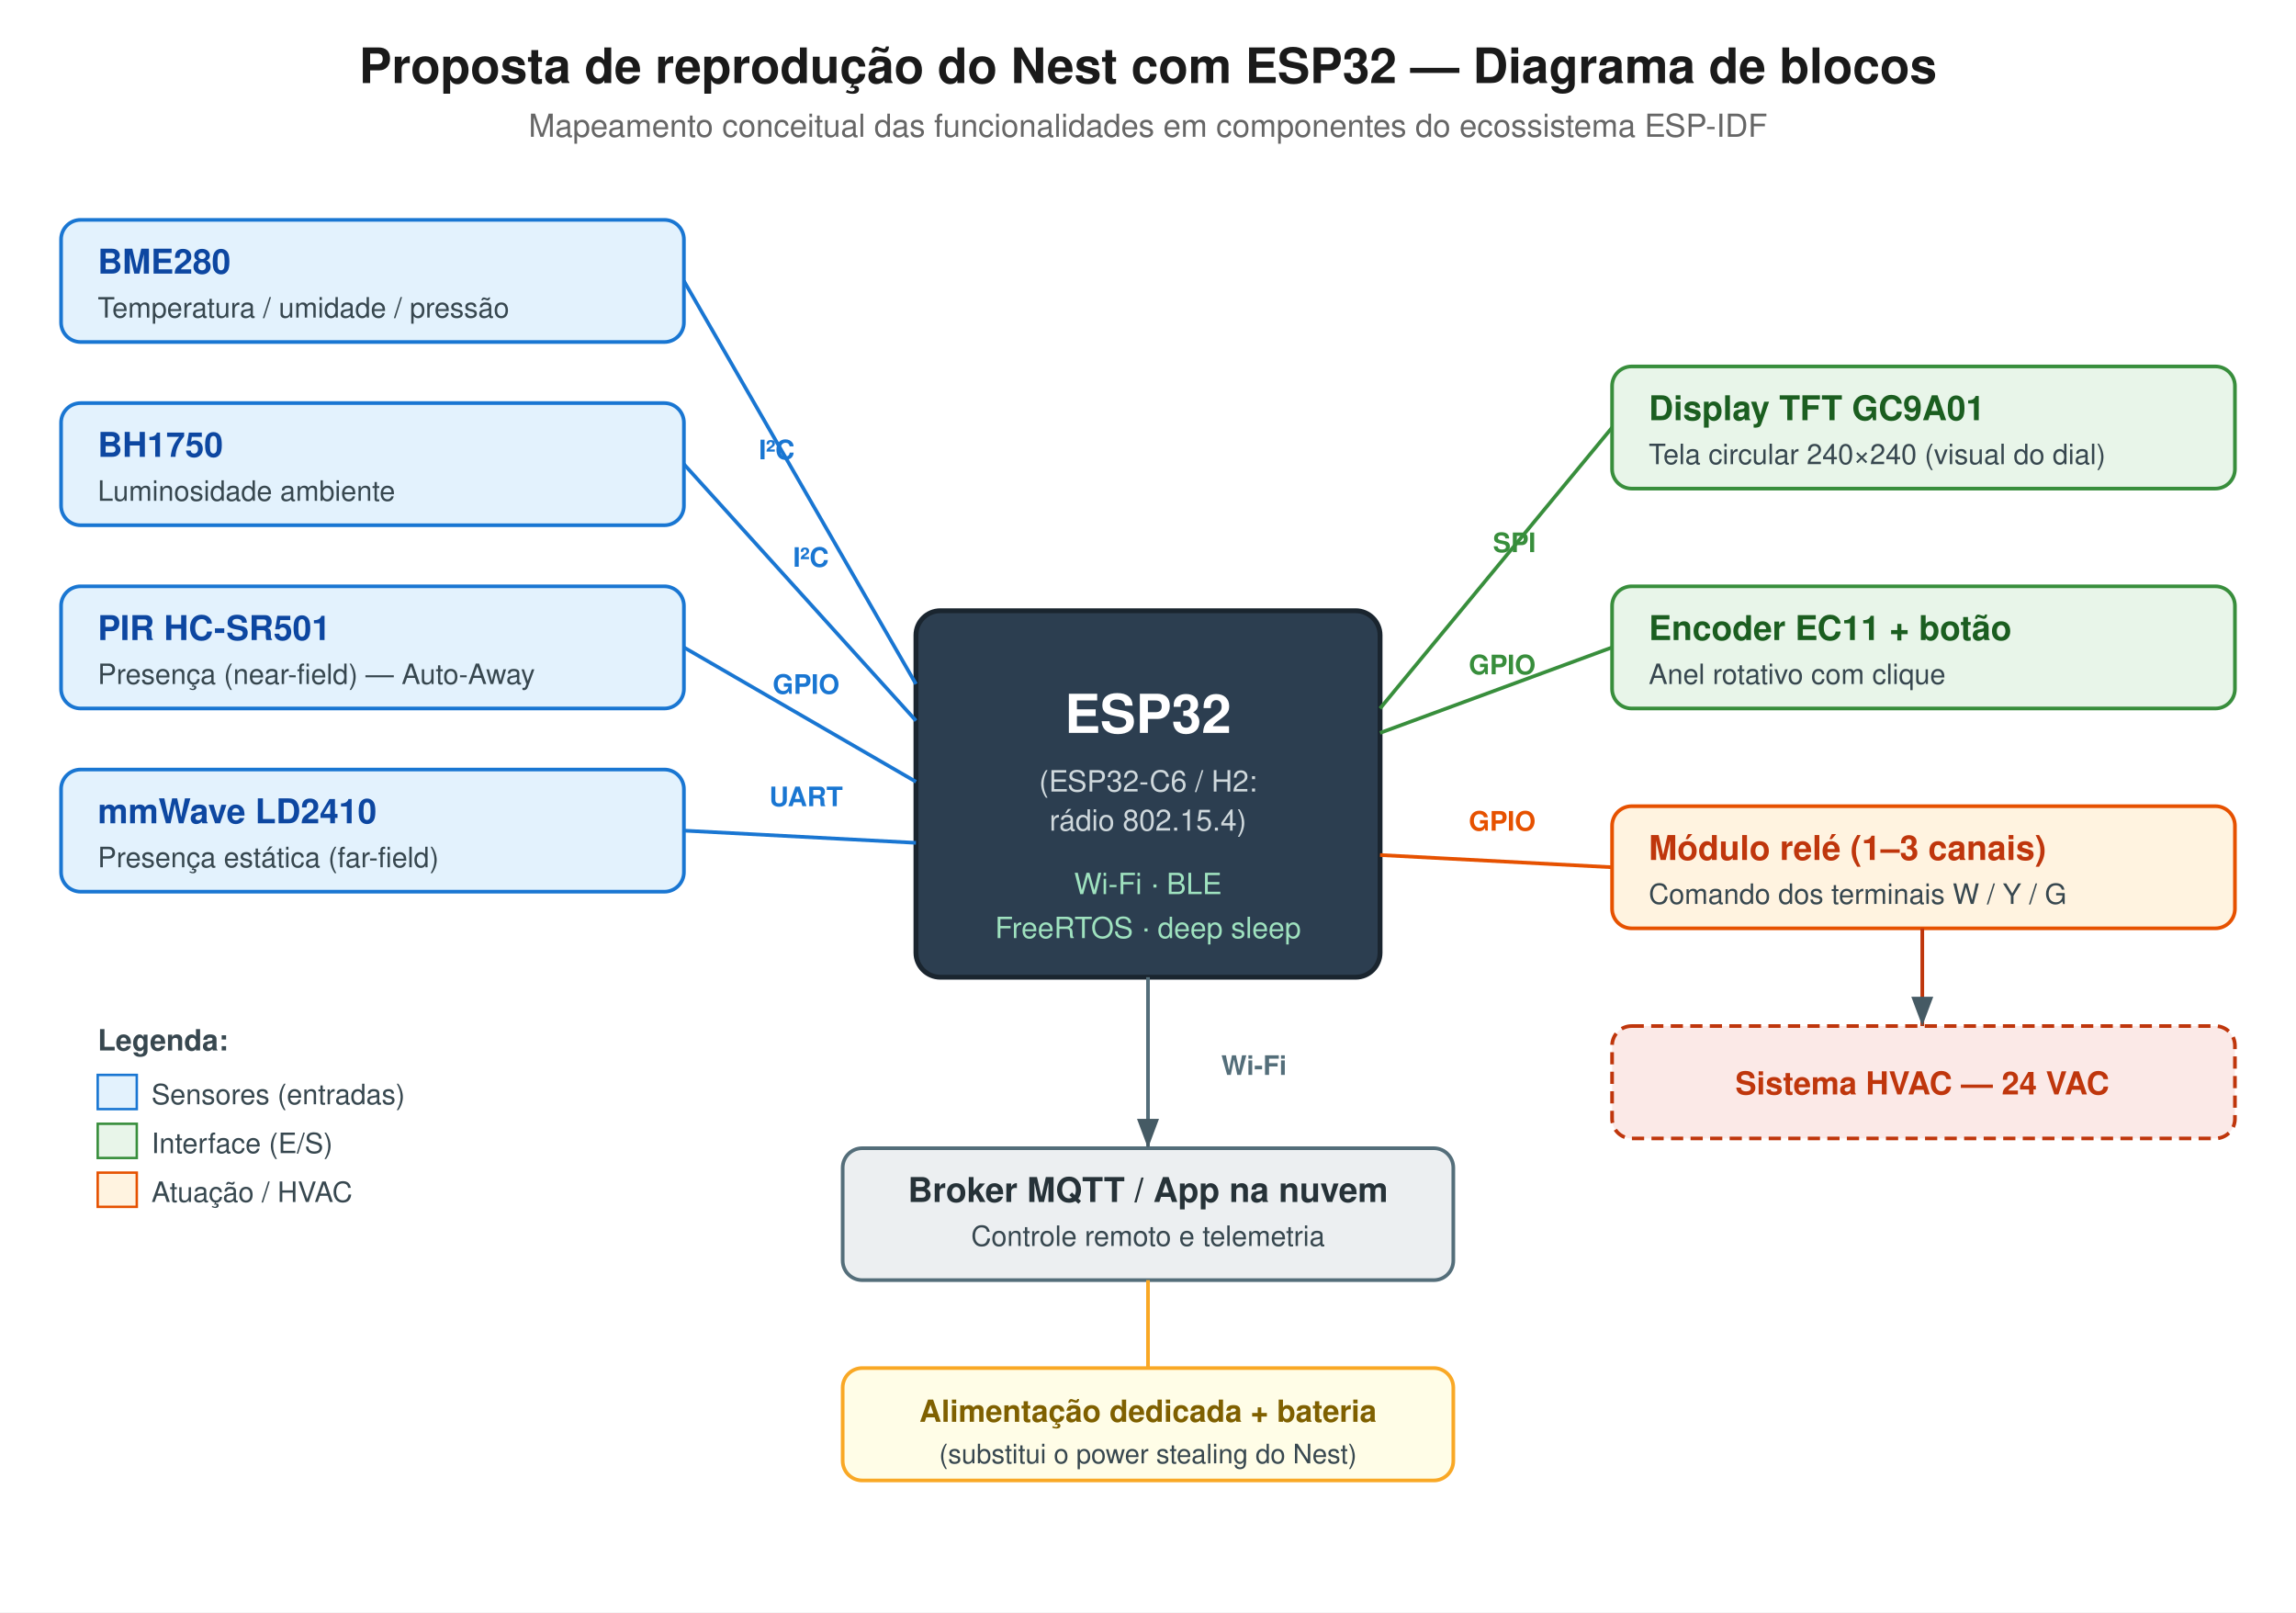
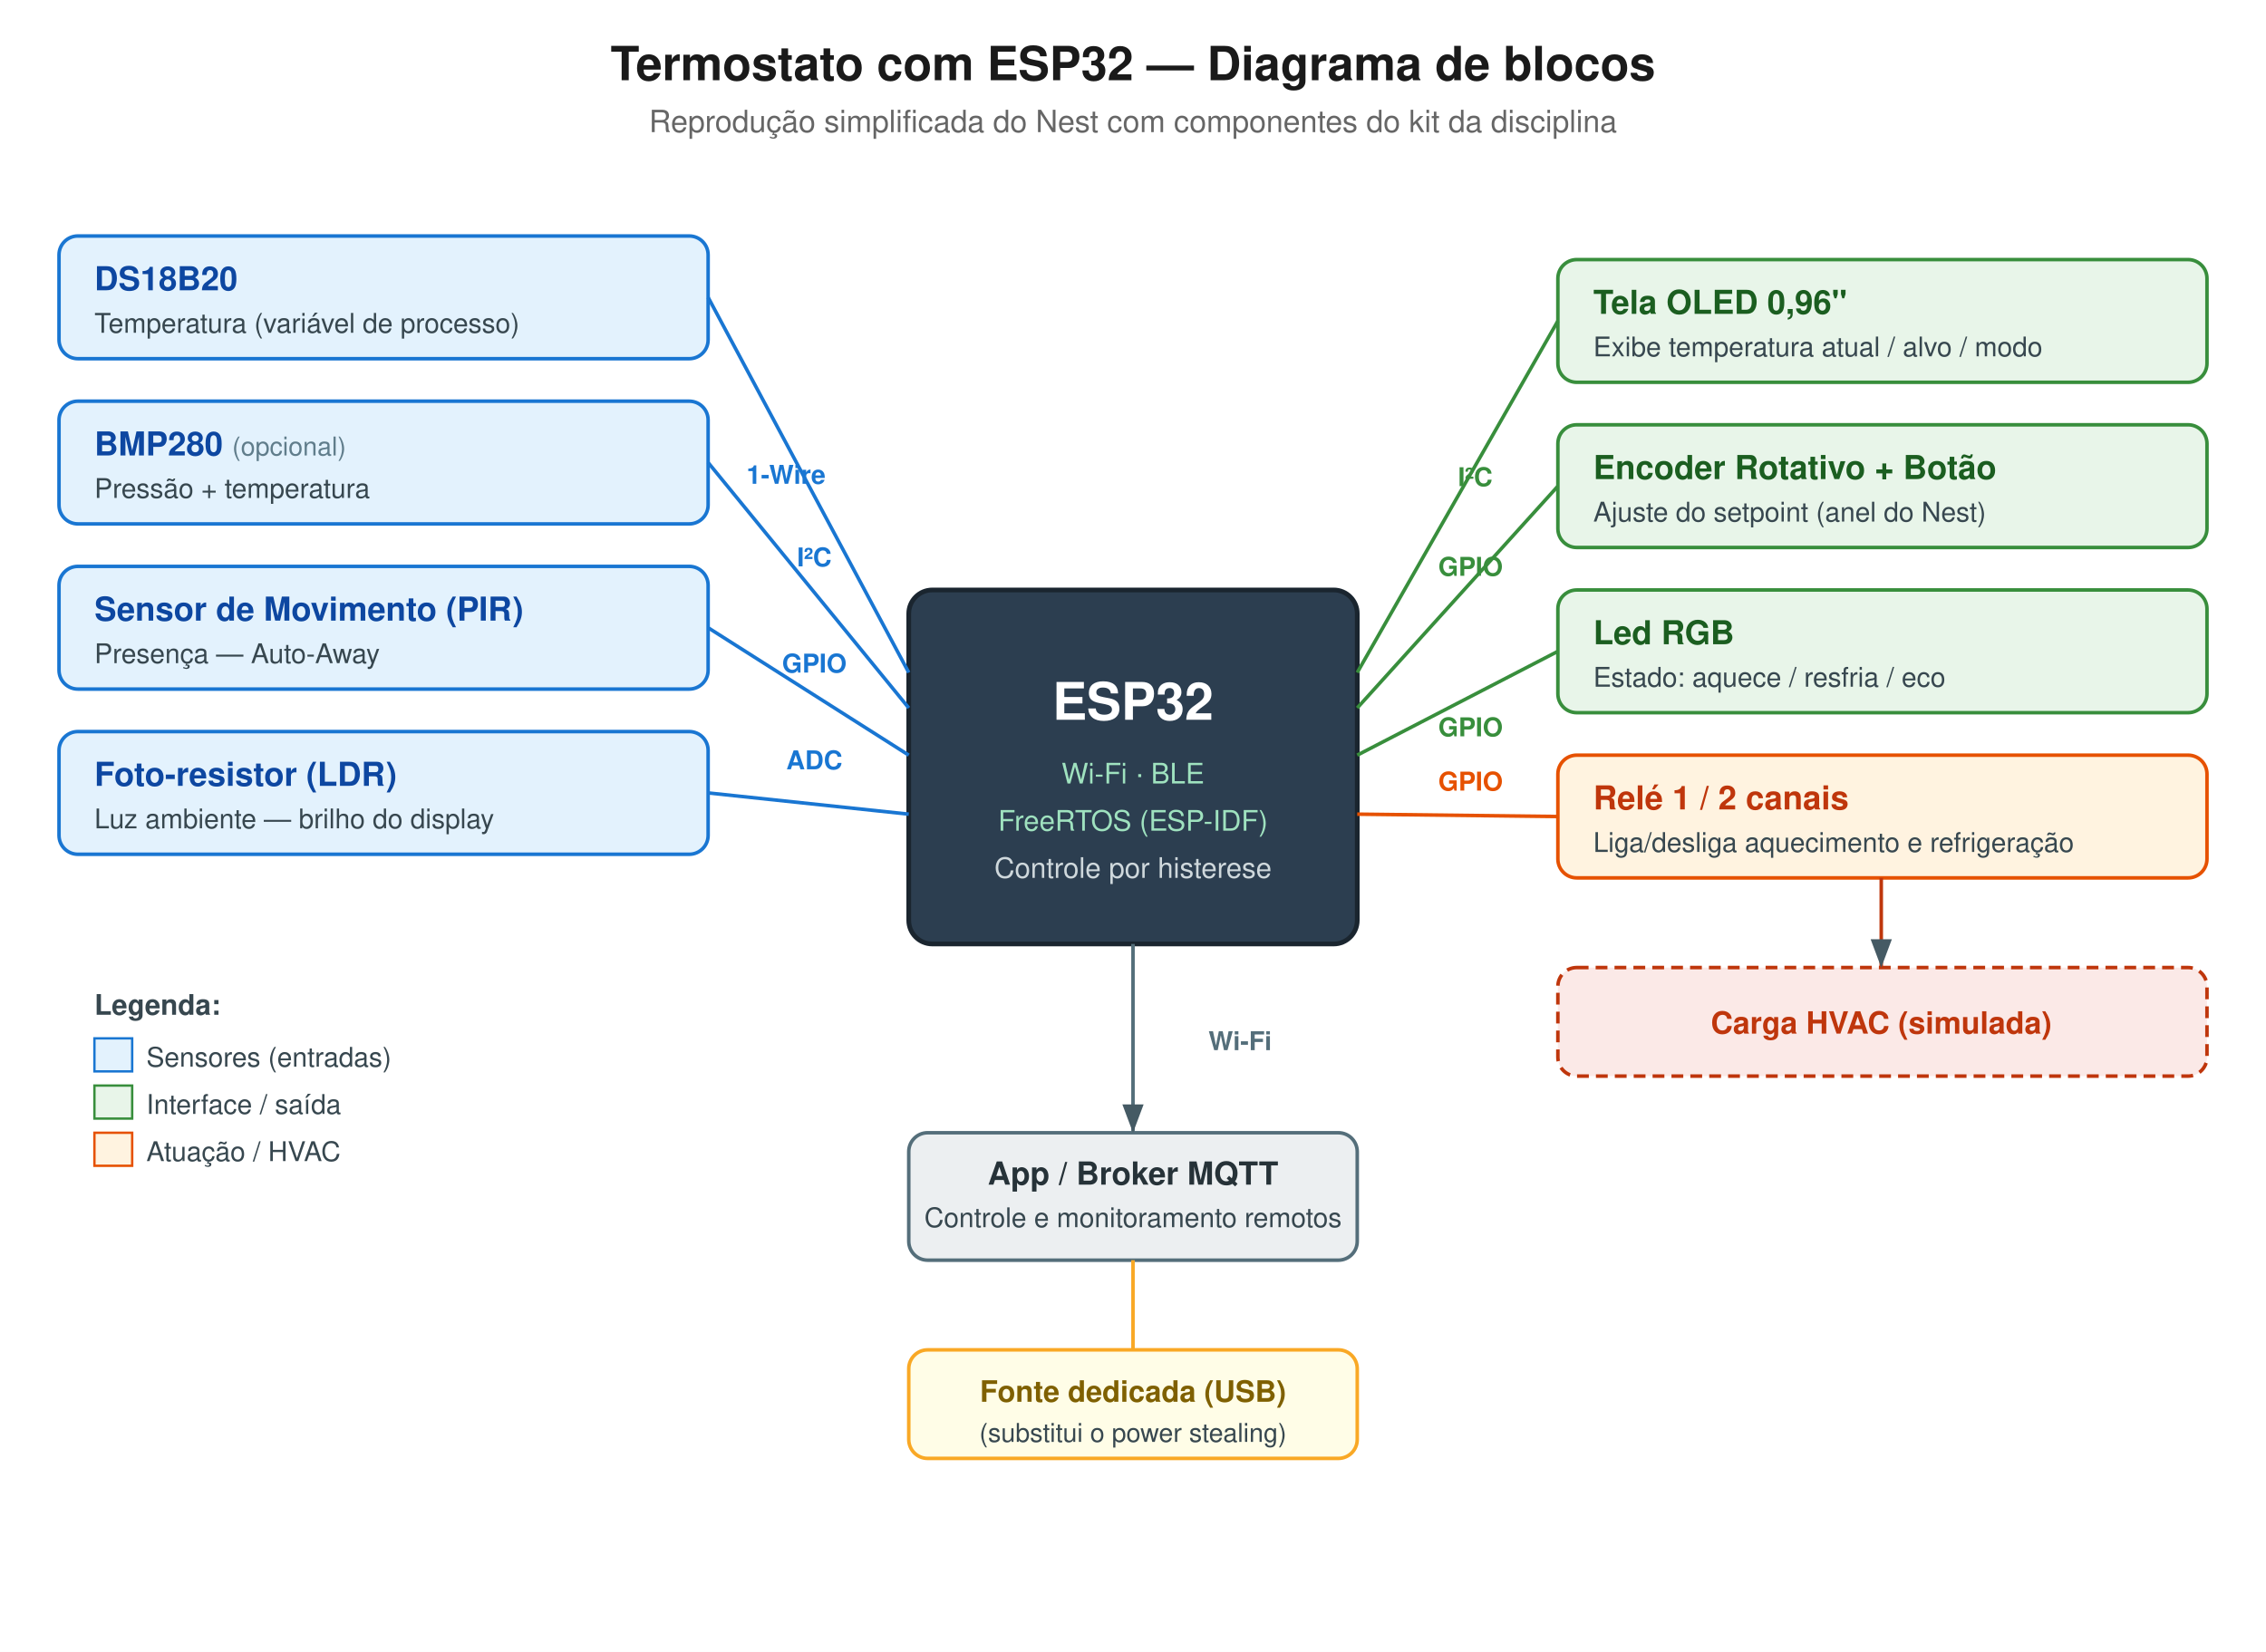
- <svg xmlns="http://www.w3.org/2000/svg" width="940" height="660" viewBox="0 0 940 660" font-family="Helvetica, Arial, sans-serif">
-   <rect width="940" height="660" fill="#ffffff" />
-   <text x="470" y="34" text-anchor="middle" font-size="20" font-weight="bold" fill="#1a1a1a">Proposta de reprodução do Nest com ESP32 — Diagrama de blocos</text>
-   <text x="470" y="56" text-anchor="middle" font-size="13" fill="#666666">Mapeamento conceitual das funcionalidades em componentes do ecossistema ESP-IDF</text>
-   <rect x="375" y="250" width="190" height="150" rx="10" fill="#2c3e50" stroke="#1a252f" stroke-width="2" />
-   <text x="470" y="300" text-anchor="middle" font-size="22" font-weight="bold" fill="#ffffff">ESP32</text>
-   <text x="470" y="324" text-anchor="middle" font-size="12" fill="#cfd8dc">(ESP32-C6 / H2:</text>
-   <text x="470" y="340" text-anchor="middle" font-size="12" fill="#cfd8dc">rádio 802.15.4)</text>
-   <text x="470" y="366" text-anchor="middle" font-size="12" fill="#9fe2bf">Wi-Fi · BLE</text>
-   <text x="470" y="384" text-anchor="middle" font-size="12" fill="#9fe2bf">FreeRTOS · deep sleep</text>
-   <rect x="25" y="90" width="255" height="50" rx="8" fill="#e3f2fd" stroke="#1976d2" stroke-width="1.5" />
-   <text x="40" y="112" font-size="14" font-weight="bold" fill="#0d47a1">BME280</text>
-   <text x="40" y="130" font-size="11.5" fill="#37474f">Temperatura / umidade / pressão</text>
-   <line x1="280" y1="115" x2="375" y2="280" stroke="#1976d2" stroke-width="1.5" />
-   <text x="318" y="188" text-anchor="middle" font-size="11" fill="#1976d2" font-weight="bold">I²C</text>
-   <rect x="25" y="165" width="255" height="50" rx="8" fill="#e3f2fd" stroke="#1976d2" stroke-width="1.5" />
-   <text x="40" y="187" font-size="14" font-weight="bold" fill="#0d47a1">BH1750</text>
-   <text x="40" y="205" font-size="11.5" fill="#37474f">Luminosidade ambiente</text>
-   <line x1="280" y1="190" x2="375" y2="295" stroke="#1976d2" stroke-width="1.5" />
-   <text x="332" y="232" text-anchor="middle" font-size="11" fill="#1976d2" font-weight="bold">I²C</text>
-   <rect x="25" y="240" width="255" height="50" rx="8" fill="#e3f2fd" stroke="#1976d2" stroke-width="1.5" />
-   <text x="40" y="262" font-size="14" font-weight="bold" fill="#0d47a1">PIR HC-SR501</text>
-   <text x="40" y="280" font-size="11.5" fill="#37474f">Presença (near-field) — Auto-Away</text>
-   <line x1="280" y1="265" x2="375" y2="320" stroke="#1976d2" stroke-width="1.5" />
-   <text x="330" y="284" text-anchor="middle" font-size="11" fill="#1976d2" font-weight="bold">GPIO</text>
-   <rect x="25" y="315" width="255" height="50" rx="8" fill="#e3f2fd" stroke="#1976d2" stroke-width="1.5" />
-   <text x="40" y="337" font-size="14" font-weight="bold" fill="#0d47a1">mmWave LD2410</text>
-   <text x="40" y="355" font-size="11.5" fill="#37474f">Presença estática (far-field)</text>
-   <line x1="280" y1="340" x2="375" y2="345" stroke="#1976d2" stroke-width="1.5" />
-   <text x="330" y="330" text-anchor="middle" font-size="11" fill="#1976d2" font-weight="bold">UART</text>
-   <rect x="660" y="150" width="255" height="50" rx="8" fill="#e8f5e9" stroke="#388e3c" stroke-width="1.5" />
-   <text x="675" y="172" font-size="14" font-weight="bold" fill="#1b5e20">Display TFT GC9A01</text>
-   <text x="675" y="190" font-size="11.5" fill="#37474f">Tela circular 240×240 (visual do dial)</text>
-   <line x1="565" y1="290" x2="660" y2="175" stroke="#388e3c" stroke-width="1.5" />
-   <text x="620" y="226" text-anchor="middle" font-size="11" fill="#388e3c" font-weight="bold">SPI</text>
-   <rect x="660" y="240" width="255" height="50" rx="8" fill="#e8f5e9" stroke="#388e3c" stroke-width="1.5" />
-   <text x="675" y="262" font-size="14" font-weight="bold" fill="#1b5e20">Encoder EC11 + botão</text>
-   <text x="675" y="280" font-size="11.5" fill="#37474f">Anel rotativo com clique</text>
-   <line x1="565" y1="300" x2="660" y2="265" stroke="#388e3c" stroke-width="1.5" />
-   <text x="615" y="276" text-anchor="middle" font-size="11" fill="#388e3c" font-weight="bold">GPIO</text>
-   <rect x="660" y="330" width="255" height="50" rx="8" fill="#fff3e0" stroke="#e65100" stroke-width="1.5" />
-   <text x="675" y="352" font-size="14" font-weight="bold" fill="#bf360c">Módulo relé (1–3 canais)</text>
-   <text x="675" y="370" font-size="11.5" fill="#37474f">Comando dos terminais W / Y / G</text>
-   <line x1="565" y1="350" x2="660" y2="355" stroke="#e65100" stroke-width="1.5" />
-   <text x="615" y="340" text-anchor="middle" font-size="11" fill="#e65100" font-weight="bold">GPIO</text>
-   <rect x="660" y="420" width="255" height="46" rx="8" fill="#fbe9e7" stroke="#bf360c" stroke-width="1.5" stroke-dasharray="5,3" />
-   <text x="787" y="448" text-anchor="middle" font-size="13" font-weight="bold" fill="#bf360c">Sistema HVAC — 24 VAC</text>
-   <line x1="787" y1="380" x2="787" y2="420" stroke="#bf360c" stroke-width="1.5" marker-end="url(#arrow)" />
-   <rect x="345" y="470" width="250" height="54" rx="8" fill="#eceff1" stroke="#546e7a" stroke-width="1.5" />
-   <text x="470" y="492" text-anchor="middle" font-size="14" font-weight="bold" fill="#263238">Broker MQTT / App na nuvem</text>
-   <text x="470" y="510" text-anchor="middle" font-size="11.5" fill="#37474f">Controle remoto e telemetria</text>
-   <line x1="470" y1="400" x2="470" y2="470" stroke="#546e7a" stroke-width="1.5" marker-end="url(#arrow)" />
-   <text x="500" y="440" font-size="11" fill="#546e7a" font-weight="bold">Wi-Fi</text>
-   <rect x="345" y="560" width="250" height="46" rx="8" fill="#fffde7" stroke="#f9a825" stroke-width="1.5" />
-   <text x="470" y="582" text-anchor="middle" font-size="12.5" font-weight="bold" fill="#7f6000">Alimentação dedicada + bateria</text>
-   <text x="470" y="599" text-anchor="middle" font-size="11" fill="#37474f">(substitui o power stealing do Nest)</text>
-   <line x1="470" y1="524" x2="470" y2="560" stroke="#f9a825" stroke-width="1.5" />
+ <svg xmlns="http://www.w3.org/2000/svg" width="960" height="700" viewBox="0 0 960 700" font-family="Helvetica, Arial, sans-serif">
+   <rect width="960" height="700" fill="#ffffff" />
+   <text x="480" y="34" text-anchor="middle" font-size="20" font-weight="bold" fill="#1a1a1a">Termostato com ESP32 — Diagrama de blocos</text>
+   <text x="480" y="56" text-anchor="middle" font-size="13" fill="#666666">Reprodução simplificada do Nest com componentes do kit da disciplina</text>
+   <rect x="385" y="250" width="190" height="150" rx="10" fill="#2c3e50" stroke="#1a252f" stroke-width="2" />
+   <text x="480" y="305" text-anchor="middle" font-size="22" font-weight="bold" fill="#ffffff">ESP32</text>
+   <text x="480" y="332" text-anchor="middle" font-size="12" fill="#9fe2bf">Wi-Fi · BLE</text>
+   <text x="480" y="352" text-anchor="middle" font-size="12" fill="#9fe2bf">FreeRTOS (ESP-IDF)</text>
+   <text x="480" y="372" text-anchor="middle" font-size="12" fill="#cfd8dc">Controle por histerese</text>
+   <rect x="25" y="100" width="275" height="52" rx="8" fill="#e3f2fd" stroke="#1976d2" stroke-width="1.5" />
+   <text x="40" y="123" font-size="14" font-weight="bold" fill="#0d47a1">DS18B20</text>
+   <text x="40" y="141" font-size="11.5" fill="#37474f">Temperatura (variável de processo)</text>
+   <line x1="300" y1="126" x2="385" y2="285" stroke="#1976d2" stroke-width="1.5" />
+   <text x="333" y="205" text-anchor="middle" font-size="11" fill="#1976d2" font-weight="bold">1-Wire</text>
+   <rect x="25" y="170" width="275" height="52" rx="8" fill="#e3f2fd" stroke="#1976d2" stroke-width="1.5" />
+   <text x="40" y="193" font-size="14" font-weight="bold" fill="#0d47a1">BMP280 <tspan font-weight="normal" font-size="11" fill="#607d8b">(opcional)</tspan>
+   </text>
+   <text x="40" y="211" font-size="11.5" fill="#37474f">Pressão + temperatura</text>
+   <line x1="300" y1="196" x2="385" y2="300" stroke="#1976d2" stroke-width="1.5" />
+   <text x="345" y="240" text-anchor="middle" font-size="11" fill="#1976d2" font-weight="bold">I²C</text>
+   <rect x="25" y="240" width="275" height="52" rx="8" fill="#e3f2fd" stroke="#1976d2" stroke-width="1.5" />
+   <text x="40" y="263" font-size="14" font-weight="bold" fill="#0d47a1">Sensor de Movimento (PIR)</text>
+   <text x="40" y="281" font-size="11.5" fill="#37474f">Presença — Auto-Away</text>
+   <line x1="300" y1="266" x2="385" y2="320" stroke="#1976d2" stroke-width="1.5" />
+   <text x="345" y="285" text-anchor="middle" font-size="11" fill="#1976d2" font-weight="bold">GPIO</text>
+   <rect x="25" y="310" width="275" height="52" rx="8" fill="#e3f2fd" stroke="#1976d2" stroke-width="1.5" />
+   <text x="40" y="333" font-size="14" font-weight="bold" fill="#0d47a1">Foto-resistor (LDR)</text>
+   <text x="40" y="351" font-size="11.5" fill="#37474f">Luz ambiente — brilho do display</text>
+   <line x1="300" y1="336" x2="385" y2="345" stroke="#1976d2" stroke-width="1.5" />
+   <text x="345" y="326" text-anchor="middle" font-size="11" fill="#1976d2" font-weight="bold">ADC</text>
+   <rect x="660" y="110" width="275" height="52" rx="8" fill="#e8f5e9" stroke="#388e3c" stroke-width="1.5" />
+   <text x="675" y="133" font-size="14" font-weight="bold" fill="#1b5e20">Tela OLED 0,96"</text>
+   <text x="675" y="151" font-size="11.5" fill="#37474f">Exibe temperatura atual / alvo / modo</text>
+   <line x1="575" y1="285" x2="660" y2="136" stroke="#388e3c" stroke-width="1.5" />
+   <text x="625" y="206" text-anchor="middle" font-size="11" fill="#388e3c" font-weight="bold">I²C</text>
+   <rect x="660" y="180" width="275" height="52" rx="8" fill="#e8f5e9" stroke="#388e3c" stroke-width="1.5" />
+   <text x="675" y="203" font-size="14" font-weight="bold" fill="#1b5e20">Encoder Rotativo + Botão</text>
+   <text x="675" y="221" font-size="11.5" fill="#37474f">Ajuste do setpoint (anel do Nest)</text>
+   <line x1="575" y1="300" x2="660" y2="206" stroke="#388e3c" stroke-width="1.5" />
+   <text x="623" y="244" text-anchor="middle" font-size="11" fill="#388e3c" font-weight="bold">GPIO</text>
+   <rect x="660" y="250" width="275" height="52" rx="8" fill="#e8f5e9" stroke="#388e3c" stroke-width="1.5" />
+   <text x="675" y="273" font-size="14" font-weight="bold" fill="#1b5e20">Led RGB</text>
+   <text x="675" y="291" font-size="11.5" fill="#37474f">Estado: aquece / resfria / eco</text>
+   <line x1="575" y1="320" x2="660" y2="276" stroke="#388e3c" stroke-width="1.5" />
+   <text x="623" y="312" text-anchor="middle" font-size="11" fill="#388e3c" font-weight="bold">GPIO</text>
+   <rect x="660" y="320" width="275" height="52" rx="8" fill="#fff3e0" stroke="#e65100" stroke-width="1.5" />
+   <text x="675" y="343" font-size="14" font-weight="bold" fill="#bf360c">Relé 1 / 2 canais</text>
+   <text x="675" y="361" font-size="11.5" fill="#37474f">Liga/desliga aquecimento e refrigeração</text>
+   <line x1="575" y1="345" x2="660" y2="346" stroke="#e65100" stroke-width="1.5" />
+   <text x="623" y="335" text-anchor="middle" font-size="11" fill="#e65100" font-weight="bold">GPIO</text>
+   <rect x="660" y="410" width="275" height="46" rx="8" fill="#fbe9e7" stroke="#bf360c" stroke-width="1.5" stroke-dasharray="5,3" />
+   <text x="797" y="438" text-anchor="middle" font-size="13" font-weight="bold" fill="#bf360c">Carga HVAC (simulada)</text>
+   <line x1="797" y1="372" x2="797" y2="410" stroke="#bf360c" stroke-width="1.5" marker-end="url(#arrow)" />
+   <rect x="385" y="480" width="190" height="54" rx="8" fill="#eceff1" stroke="#546e7a" stroke-width="1.5" />
+   <text x="480" y="502" text-anchor="middle" font-size="13.5" font-weight="bold" fill="#263238">App / Broker MQTT</text>
+   <text x="480" y="520" text-anchor="middle" font-size="11.5" fill="#37474f">Controle e monitoramento remotos</text>
+   <line x1="480" y1="400" x2="480" y2="480" stroke="#546e7a" stroke-width="1.5" marker-end="url(#arrow)" />
+   <text x="512" y="445" font-size="11" fill="#546e7a" font-weight="bold">Wi-Fi</text>
+   <rect x="385" y="572" width="190" height="46" rx="8" fill="#fffde7" stroke="#f9a825" stroke-width="1.5" />
+   <text x="480" y="594" text-anchor="middle" font-size="12.5" font-weight="bold" fill="#7f6000">Fonte dedicada (USB)</text>
+   <text x="480" y="611" text-anchor="middle" font-size="11" fill="#37474f">(substitui o power stealing)</text>
+   <line x1="480" y1="534" x2="480" y2="572" stroke="#f9a825" stroke-width="1.5" />
  <text x="40" y="430" font-size="12" font-weight="bold" fill="#37474f">Legenda:</text>
  <rect x="40" y="440" width="16" height="14" fill="#e3f2fd" stroke="#1976d2" />
  <text x="62" y="452" font-size="11.5" fill="#37474f">Sensores (entradas)</text>
  <rect x="40" y="460" width="16" height="14" fill="#e8f5e9" stroke="#388e3c" />
-   <text x="62" y="472" font-size="11.5" fill="#37474f">Interface (E/S)</text>
+   <text x="62" y="472" font-size="11.5" fill="#37474f">Interface / saída</text>
  <rect x="40" y="480" width="16" height="14" fill="#fff3e0" stroke="#e65100" />
  <text x="62" y="492" font-size="11.5" fill="#37474f">Atuação / HVAC</text>
  <defs>
    <marker id="arrow" markerWidth="10" markerHeight="10" refX="8" refY="3" orient="auto" markerUnits="strokeWidth">
      <path d="M0,0 L8,3 L0,6 Z" fill="#455a64" />
    </marker>
  </defs>
</svg>
